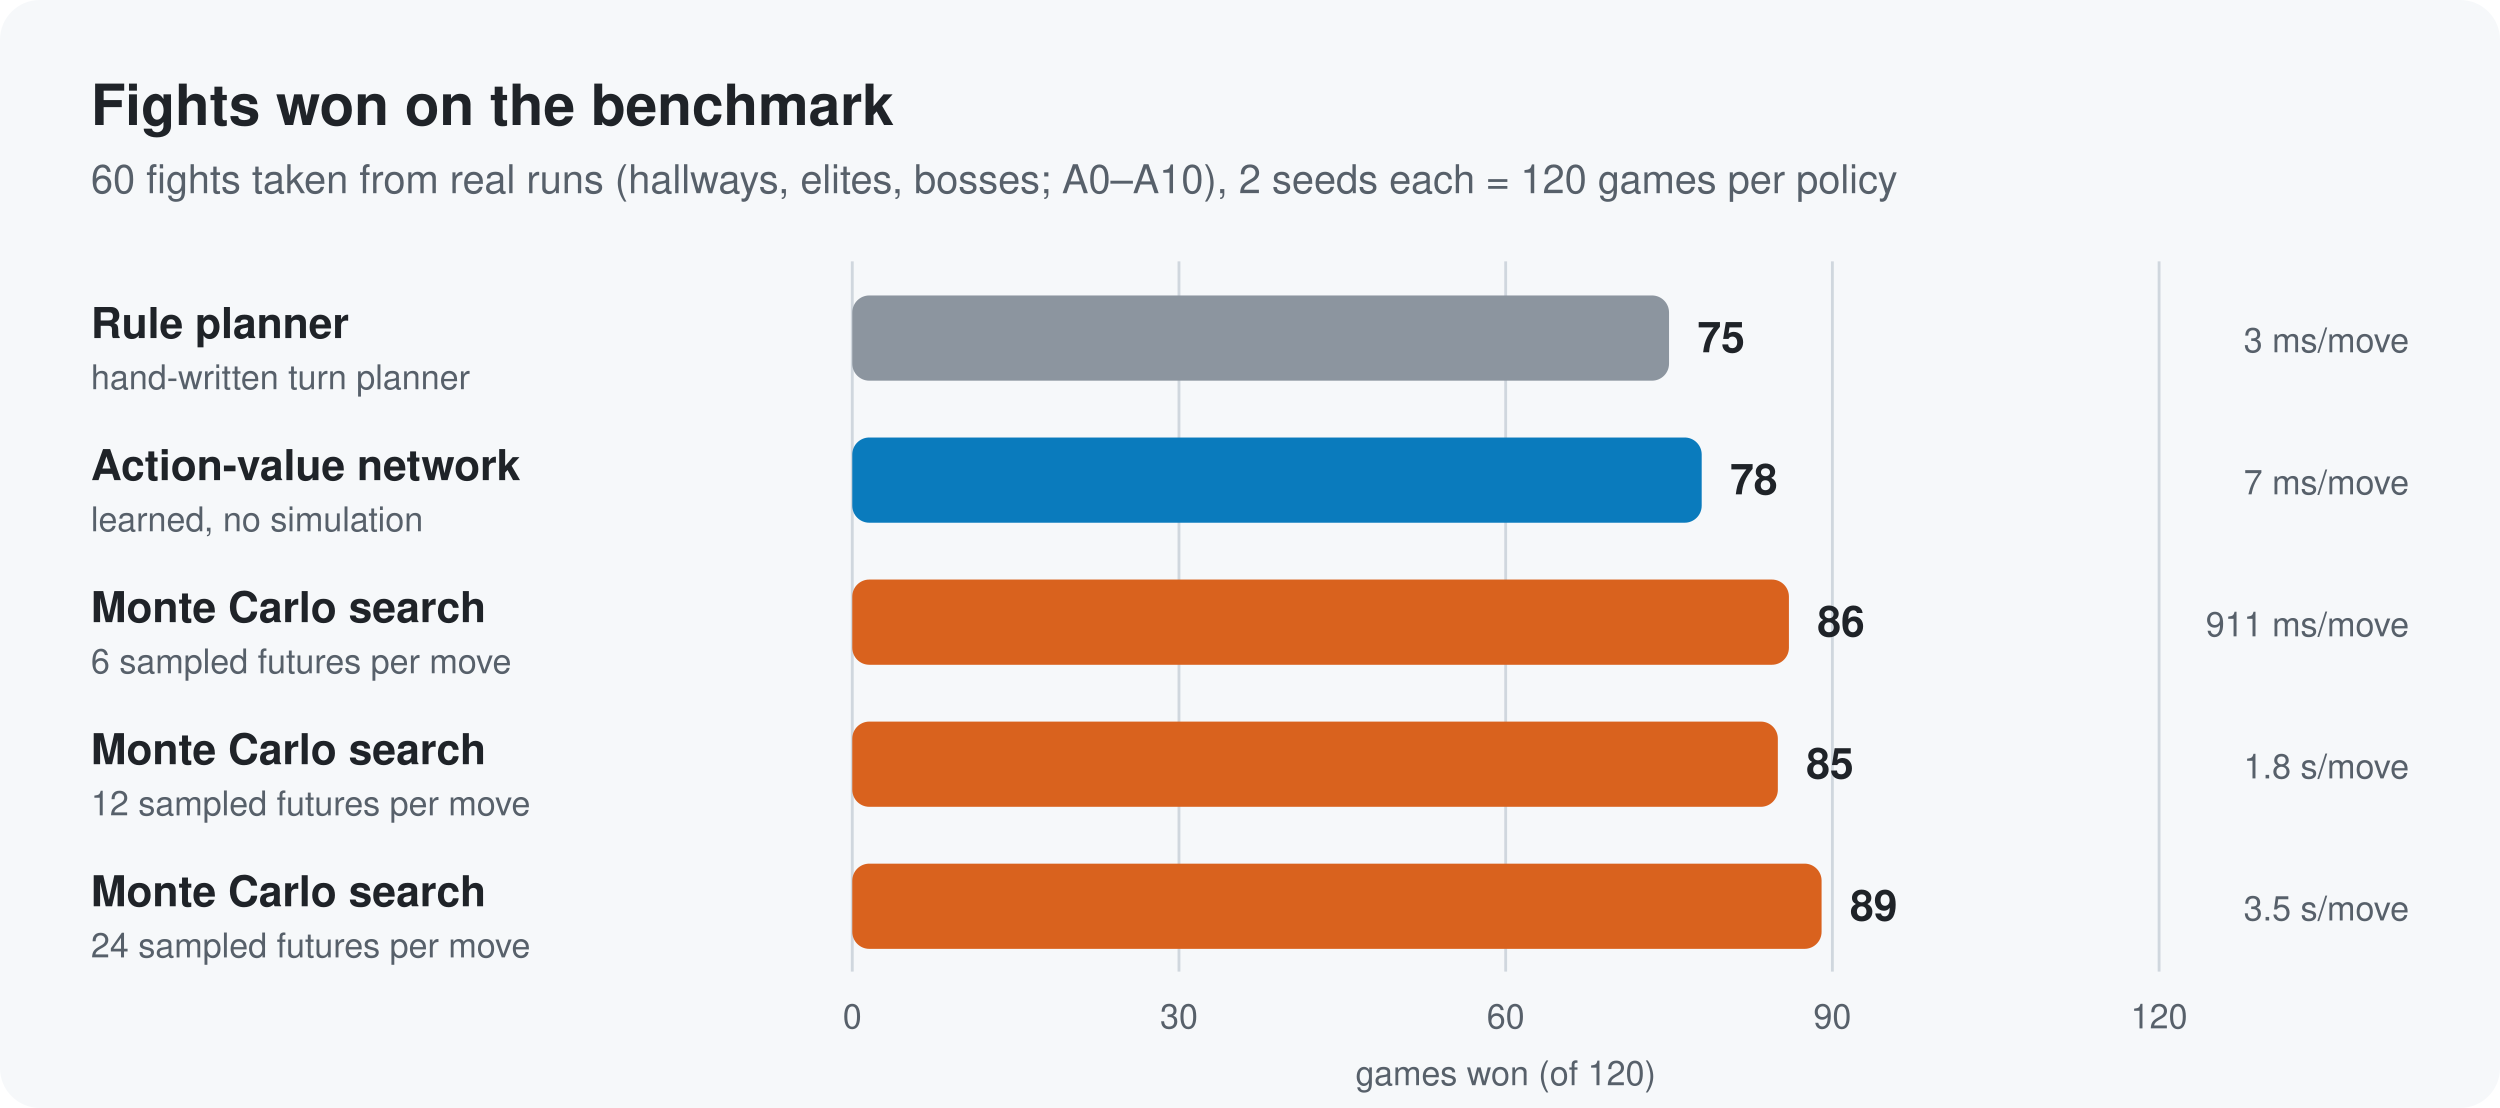
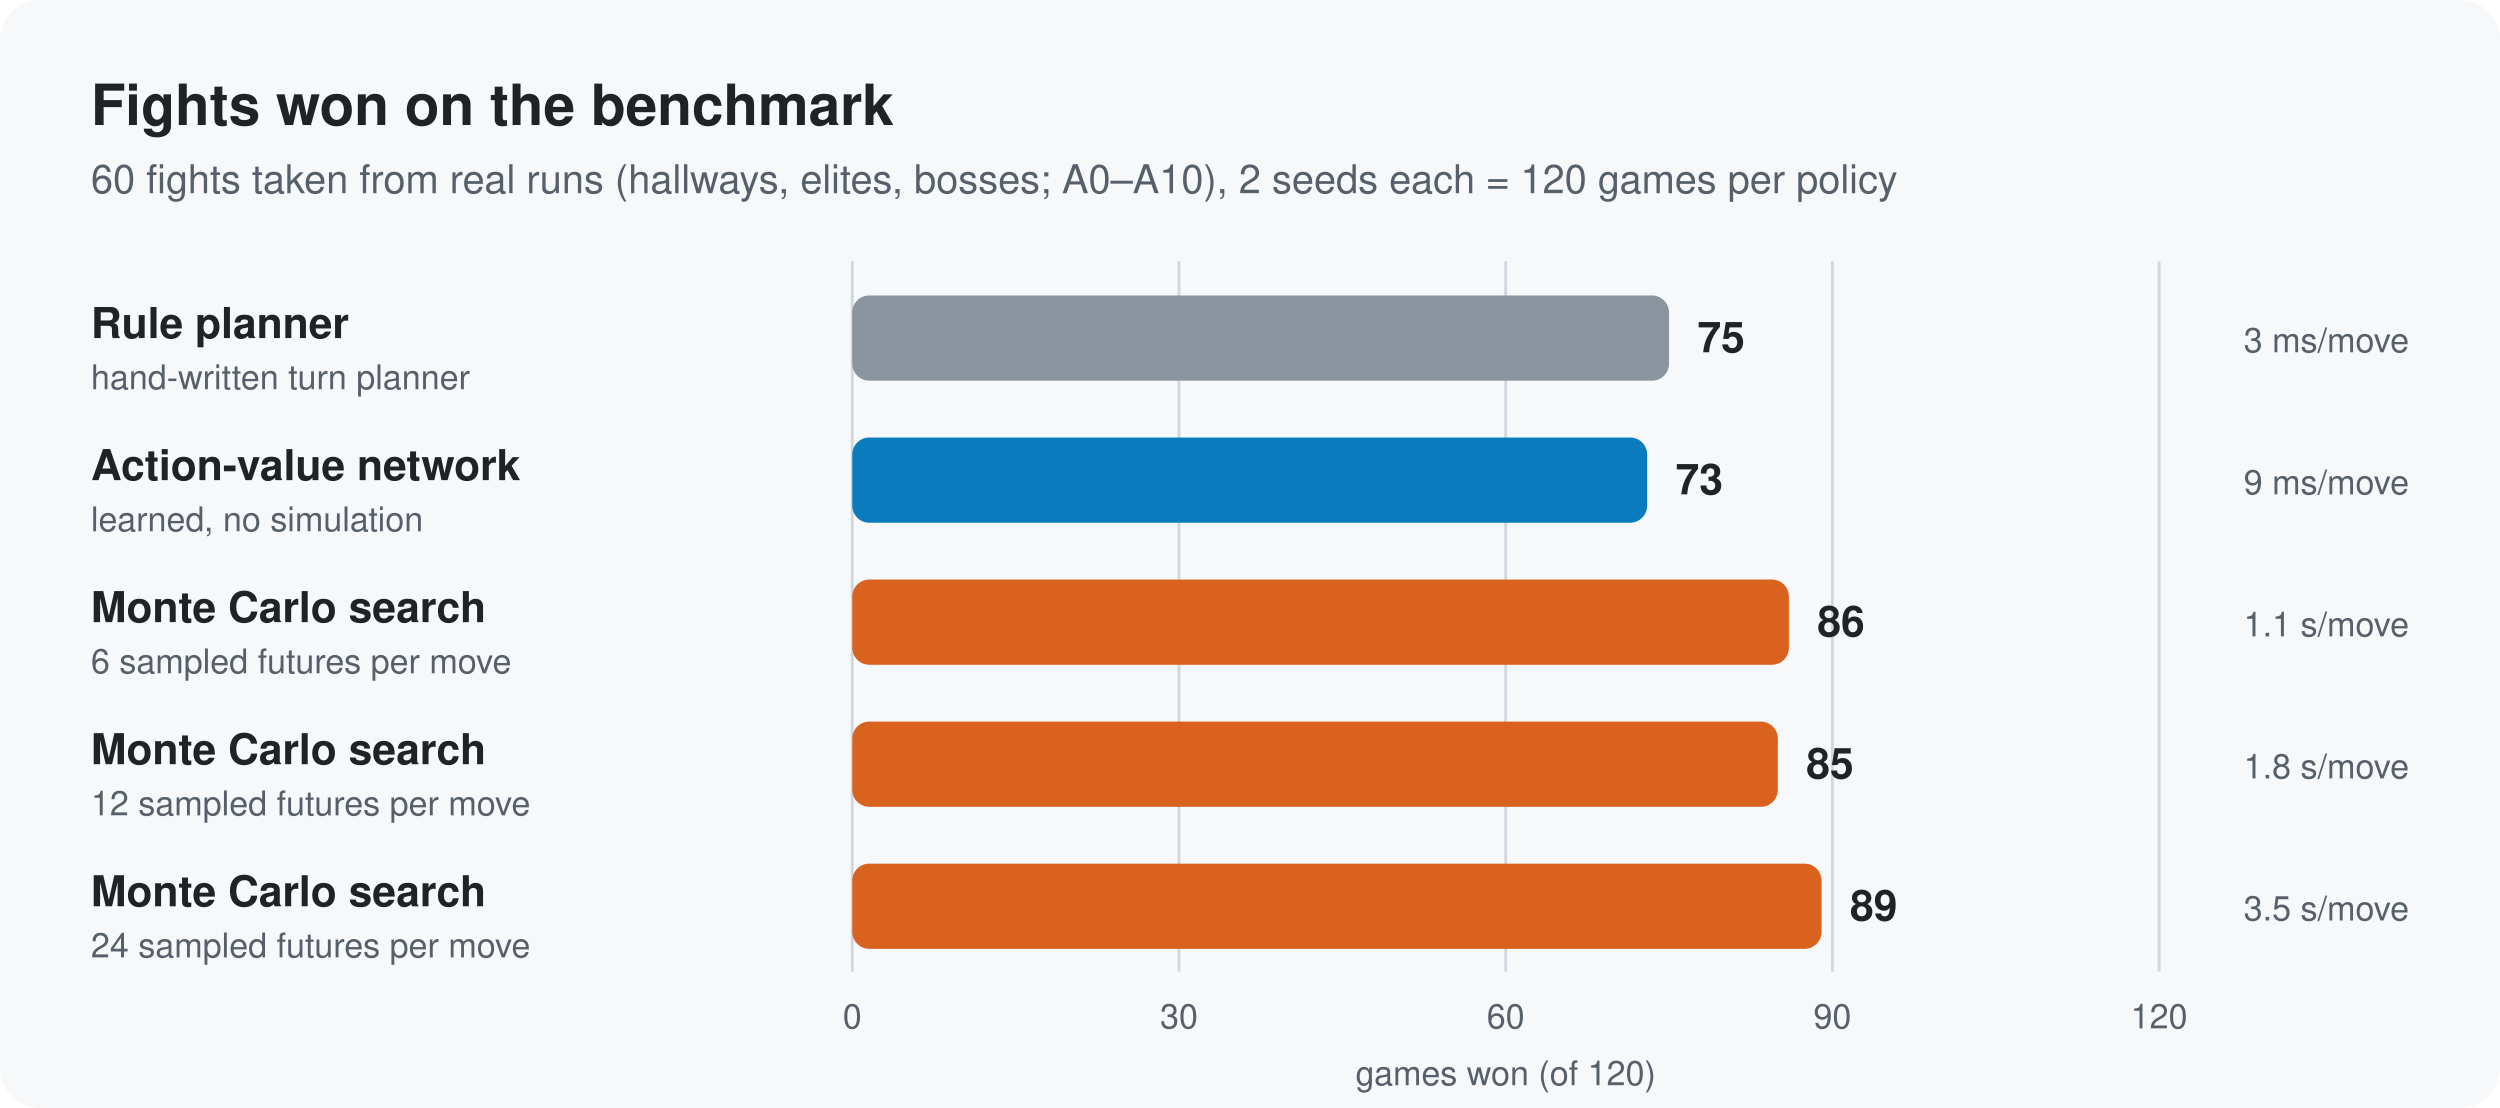
- <svg xmlns="http://www.w3.org/2000/svg" viewBox="0 0 880 390" width="880" height="390" role="img" aria-label="Benchmark wins out of 120: Rule planner (planner) 75, Action-value network (qpolicy) 78, Monte Carlo search (mc6) 86, Monte Carlo search (mc12) 85, Monte Carlo search (mc24) 89">
+ <svg xmlns="http://www.w3.org/2000/svg" viewBox="0 0 880 390" width="880" height="390" role="img" aria-label="Benchmark wins out of 120: Rule planner (planner) 75, Action-value network (qpolicy) 73, Monte Carlo search (mc6) 86, Monte Carlo search (mc12) 85, Monte Carlo search (mc24) 89">
  <rect width="880" height="390" rx="14" fill="#f6f8fa" />
  <text x="32" y="44" font-family="ui-sans-serif, -apple-system, BlinkMacSystemFont, 'Segoe UI', Helvetica, Arial, sans-serif" font-size="20" font-weight="700" fill="#1f2328">Fights won on the benchmark</text>
  <text x="32" y="68" font-family="ui-sans-serif, -apple-system, BlinkMacSystemFont, 'Segoe UI', Helvetica, Arial, sans-serif" font-size="14" fill="#57606a">60 fights taken from real runs (hallways, elites, bosses; A0–A10), 2 seeds each = 120 games per policy</text>
  <line x1="300.0" y1="92" x2="300.0" y2="342" stroke="#d0d7de" stroke-width="1" />
  <text x="300.0" y="362" font-family="ui-sans-serif, -apple-system, BlinkMacSystemFont, 'Segoe UI', Helvetica, Arial, sans-serif" font-size="12" text-anchor="middle" fill="#57606a">0</text>
  <line x1="415.0" y1="92" x2="415.0" y2="342" stroke="#d0d7de" stroke-width="1" />
  <text x="415.0" y="362" font-family="ui-sans-serif, -apple-system, BlinkMacSystemFont, 'Segoe UI', Helvetica, Arial, sans-serif" font-size="12" text-anchor="middle" fill="#57606a">30</text>
  <line x1="530.0" y1="92" x2="530.0" y2="342" stroke="#d0d7de" stroke-width="1" />
  <text x="530.0" y="362" font-family="ui-sans-serif, -apple-system, BlinkMacSystemFont, 'Segoe UI', Helvetica, Arial, sans-serif" font-size="12" text-anchor="middle" fill="#57606a">60</text>
  <line x1="645.0" y1="92" x2="645.0" y2="342" stroke="#d0d7de" stroke-width="1" />
  <text x="645.0" y="362" font-family="ui-sans-serif, -apple-system, BlinkMacSystemFont, 'Segoe UI', Helvetica, Arial, sans-serif" font-size="12" text-anchor="middle" fill="#57606a">90</text>
  <line x1="760.0" y1="92" x2="760.0" y2="342" stroke="#d0d7de" stroke-width="1" />
  <text x="760.0" y="362" font-family="ui-sans-serif, -apple-system, BlinkMacSystemFont, 'Segoe UI', Helvetica, Arial, sans-serif" font-size="12" text-anchor="middle" fill="#57606a">120</text>
  <text x="32" y="119" font-family="ui-sans-serif, -apple-system, BlinkMacSystemFont, 'Segoe UI', Helvetica, Arial, sans-serif" font-size="15" font-weight="600" fill="#1f2328">Rule planner</text>
  <text x="32" y="137" font-family="ui-sans-serif, -apple-system, BlinkMacSystemFont, 'Segoe UI', Helvetica, Arial, sans-serif" font-size="12" fill="#57606a">hand-written turn planner</text>
  <rect x="300" y="104" width="287.5" height="30" rx="6" fill="#8c959f" />
  <text x="597.5" y="124" font-family="ui-sans-serif, -apple-system, BlinkMacSystemFont, 'Segoe UI', Helvetica, Arial, sans-serif" font-size="15" font-weight="700" fill="#1f2328">75</text>
  <text x="848" y="124" font-family="ui-sans-serif, -apple-system, BlinkMacSystemFont, 'Segoe UI', Helvetica, Arial, sans-serif" font-size="12" text-anchor="end" fill="#57606a">3 ms/move</text>
  <text x="32" y="169" font-family="ui-sans-serif, -apple-system, BlinkMacSystemFont, 'Segoe UI', Helvetica, Arial, sans-serif" font-size="15" font-weight="600" fill="#1f2328">Action-value network</text>
  <text x="32" y="187" font-family="ui-sans-serif, -apple-system, BlinkMacSystemFont, 'Segoe UI', Helvetica, Arial, sans-serif" font-size="12" fill="#57606a">learned, no simulation</text>
-   <rect x="300" y="154" width="299.0" height="30" rx="6" fill="#0a7bbd" />
-   <text x="609.0" y="174" font-family="ui-sans-serif, -apple-system, BlinkMacSystemFont, 'Segoe UI', Helvetica, Arial, sans-serif" font-size="15" font-weight="700" fill="#1f2328">78</text>
-   <text x="848" y="174" font-family="ui-sans-serif, -apple-system, BlinkMacSystemFont, 'Segoe UI', Helvetica, Arial, sans-serif" font-size="12" text-anchor="end" fill="#57606a">7 ms/move</text>
+   <rect x="300" y="154" width="279.8" height="30" rx="6" fill="#0a7bbd" />
+   <text x="589.8" y="174" font-family="ui-sans-serif, -apple-system, BlinkMacSystemFont, 'Segoe UI', Helvetica, Arial, sans-serif" font-size="15" font-weight="700" fill="#1f2328">73</text>
+   <text x="848" y="174" font-family="ui-sans-serif, -apple-system, BlinkMacSystemFont, 'Segoe UI', Helvetica, Arial, sans-serif" font-size="12" text-anchor="end" fill="#57606a">9 ms/move</text>
  <text x="32" y="219" font-family="ui-sans-serif, -apple-system, BlinkMacSystemFont, 'Segoe UI', Helvetica, Arial, sans-serif" font-size="15" font-weight="600" fill="#1f2328">Monte Carlo search</text>
  <text x="32" y="237" font-family="ui-sans-serif, -apple-system, BlinkMacSystemFont, 'Segoe UI', Helvetica, Arial, sans-serif" font-size="12" fill="#57606a">6 sampled futures per move</text>
  <rect x="300" y="204" width="329.7" height="30" rx="6" fill="#d9621e" />
  <text x="639.7" y="224" font-family="ui-sans-serif, -apple-system, BlinkMacSystemFont, 'Segoe UI', Helvetica, Arial, sans-serif" font-size="15" font-weight="700" fill="#1f2328">86</text>
-   <text x="848" y="224" font-family="ui-sans-serif, -apple-system, BlinkMacSystemFont, 'Segoe UI', Helvetica, Arial, sans-serif" font-size="12" text-anchor="end" fill="#57606a">911 ms/move</text>
+   <text x="848" y="224" font-family="ui-sans-serif, -apple-system, BlinkMacSystemFont, 'Segoe UI', Helvetica, Arial, sans-serif" font-size="12" text-anchor="end" fill="#57606a">1.1 s/move</text>
  <text x="32" y="269" font-family="ui-sans-serif, -apple-system, BlinkMacSystemFont, 'Segoe UI', Helvetica, Arial, sans-serif" font-size="15" font-weight="600" fill="#1f2328">Monte Carlo search</text>
  <text x="32" y="287" font-family="ui-sans-serif, -apple-system, BlinkMacSystemFont, 'Segoe UI', Helvetica, Arial, sans-serif" font-size="12" fill="#57606a">12 sampled futures per move</text>
  <rect x="300" y="254" width="325.8" height="30" rx="6" fill="#d9621e" />
  <text x="635.8" y="274" font-family="ui-sans-serif, -apple-system, BlinkMacSystemFont, 'Segoe UI', Helvetica, Arial, sans-serif" font-size="15" font-weight="700" fill="#1f2328">85</text>
  <text x="848" y="274" font-family="ui-sans-serif, -apple-system, BlinkMacSystemFont, 'Segoe UI', Helvetica, Arial, sans-serif" font-size="12" text-anchor="end" fill="#57606a">1.8 s/move</text>
  <text x="32" y="319" font-family="ui-sans-serif, -apple-system, BlinkMacSystemFont, 'Segoe UI', Helvetica, Arial, sans-serif" font-size="15" font-weight="600" fill="#1f2328">Monte Carlo search</text>
  <text x="32" y="337" font-family="ui-sans-serif, -apple-system, BlinkMacSystemFont, 'Segoe UI', Helvetica, Arial, sans-serif" font-size="12" fill="#57606a">24 sampled futures per move</text>
  <rect x="300" y="304" width="341.2" height="30" rx="6" fill="#d9621e" />
  <text x="651.2" y="324" font-family="ui-sans-serif, -apple-system, BlinkMacSystemFont, 'Segoe UI', Helvetica, Arial, sans-serif" font-size="15" font-weight="700" fill="#1f2328">89</text>
  <text x="848" y="324" font-family="ui-sans-serif, -apple-system, BlinkMacSystemFont, 'Segoe UI', Helvetica, Arial, sans-serif" font-size="12" text-anchor="end" fill="#57606a">3.5 s/move</text>
  <text x="530" y="382" font-family="ui-sans-serif, -apple-system, BlinkMacSystemFont, 'Segoe UI', Helvetica, Arial, sans-serif" font-size="12" text-anchor="middle" fill="#57606a">games won (of 120)</text>
</svg>
